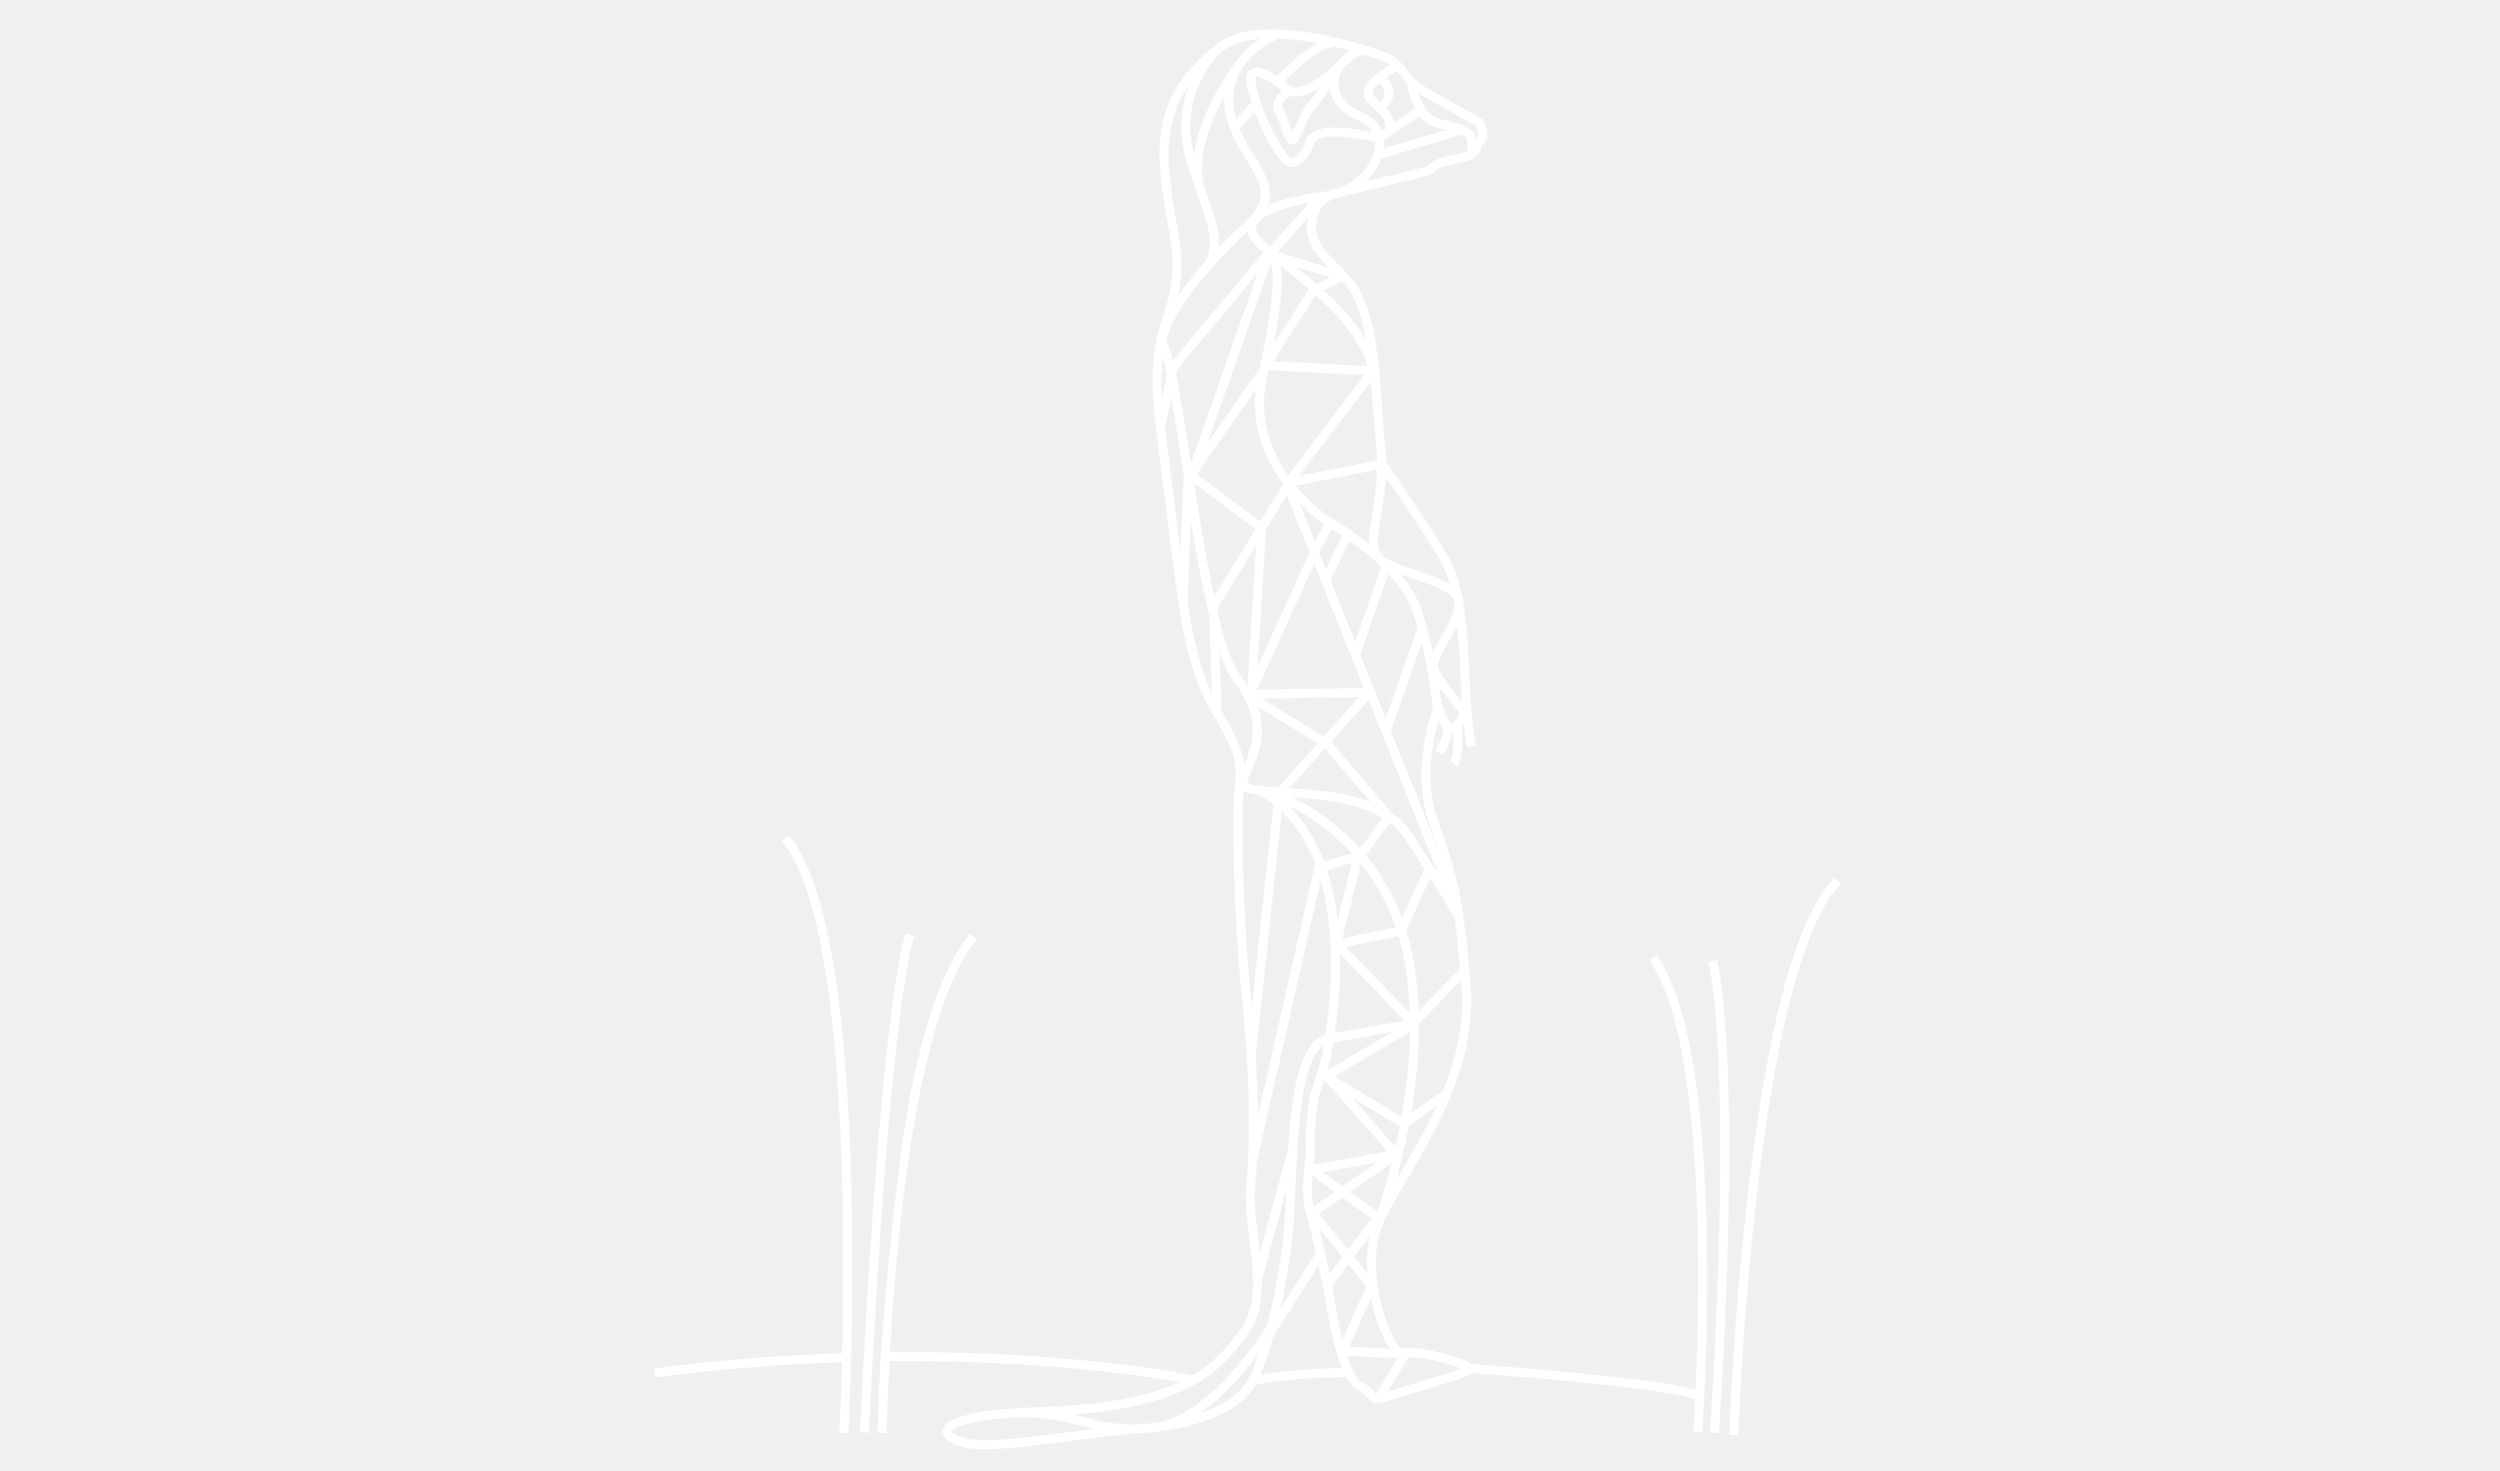
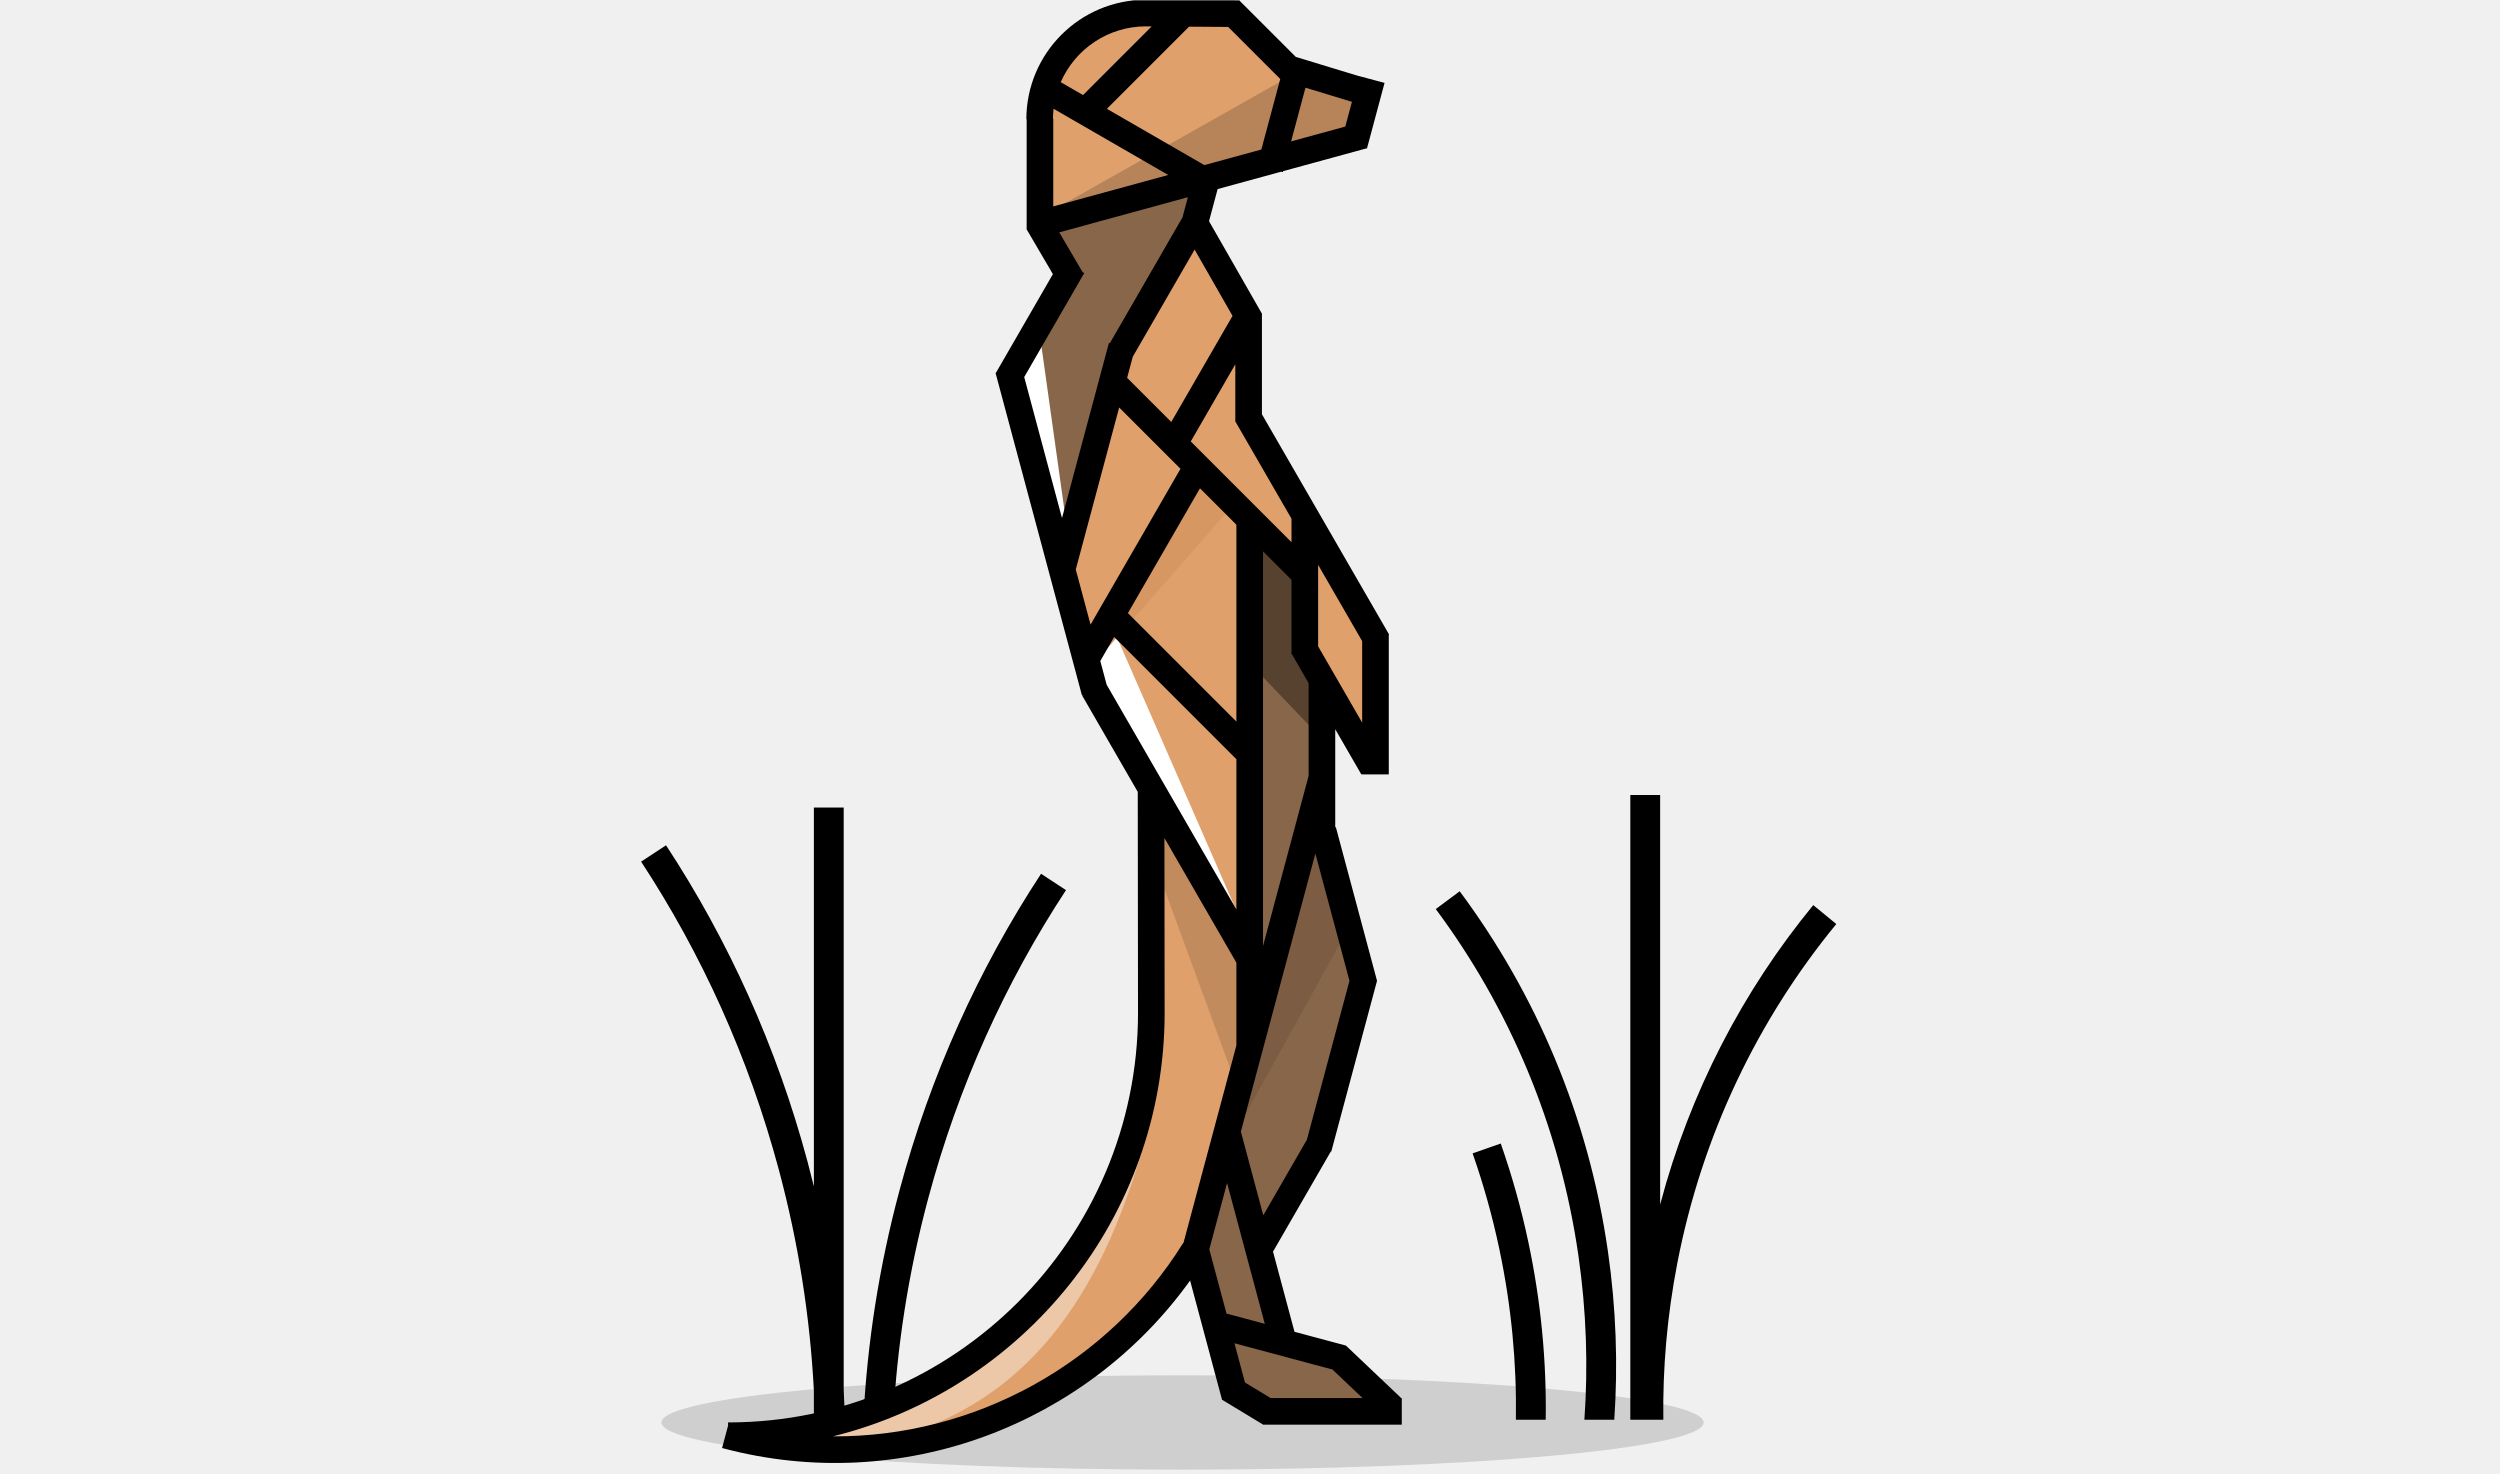
- <svg xmlns="http://www.w3.org/2000/svg" width="170" height="100" viewBox="0 0 170 100" version="1.1" xml:space="preserve" style="clip-rule:evenodd;fill-rule:evenodd;stroke-linejoin:round;stroke-miterlimit:2" id="svg340">
-   <defs id="defs344" />
-   <g transform="matrix(0.3238891,0,0,0.3238891,-1594.112,6.293373)" id="g338">
-     <g transform="matrix(0.535442,0,0,0.535442,1354.85,-392.064)" id="g336">
-       <path d="m 6995.34,1229.94 c -0.01,0 -0.01,0 -0.02,0 -0.45,17.11 -1.03,27.97 -1.03,27.97 l -3.53,-0.19 c 0,0 0.57,-10.74 1.02,-27.67 -22.54,0.75 -47.12,2.56 -73.16,5.96 l -0.46,-3.51 c 26.24,-3.43 51,-5.25 73.7,-6 0.81,-33.79 0.97,-88.89 -4.38,-133.96 -3.53,-29.78 -9.38,-55.16 -19.22,-66.8 l 2.7,-2.29 c 10.13,11.98 16.4,38.02 20.04,68.67 5.36,45.15 5.21,100.34 4.41,134.27 0.01,0 -0.07,3.55 -0.07,3.55 z m 3.53,27.69 c 0,0 6.93,-157.41 17.83,-195.79 l 3.41,0.97 c -10.81,38.06 -17.7,194.88 -17.7,194.88 z m 8.17,-31.48 c 0,0 4.94,-68.78 12.17,-103.93 5.28,-25.7 12.67,-48.22 22.79,-60.19 l 2.71,2.29 c -9.85,11.64 -16.9,33.61 -22.03,58.61 -7.17,34.88 -10.53,75.66 -12.07,103.18 66.89,-0.58 112.29,7.76 118.72,9.02 9,-5.29 14.31,-11.74 18.95,-18.41 5.12,-7.39 5.15,-16.72 4.22,-26.43 -0.98,-10.26 -3.06,-20.94 -2.14,-30.39 1.79,-18.6 1.2,-43.82 -1.83,-73.86 -3.07,-30.32 -3.92,-69.42 -2.85,-79.84 1.04,-10.033 1.59,-13.411 -9.15,-31.435 -11.2,-18.791 -13.37,-46.083 -18.36,-85.262 -1.32,-10.398 -2.45,-18.742 -3.26,-25.792 l -0.03,-0.008 0.02,-0.114 c -2.23,-19.508 -2.02,-29.109 3.17,-45.015 6.9,-21.143 1.55,-27.954 -1.25,-52.976 -2.75,-24.605 5.36,-38.922 20.17,-50.818 0.07,-0.069 0.1,-0.104 0.1,-0.104 l 0.01,0.012 c 0.91,-0.726 1.84,-1.443 2.8,-2.153 6.74,-5.006 18.14,-5.789 29.78,-4.537 10.78,1.161 21.75,3.997 29.18,6.404 0.75,0.17 1.57,0.406 2.46,0.715 l -0.04,0.097 c 3.05,1.058 5.24,1.972 6.21,2.53 2.89,1.671 4.69,3.977 6.62,6.391 1.67,2.083 3.45,4.251 6.49,5.964 6.56,3.686 22.13,12.423 22.13,12.423 0.3,0.174 0.55,0.436 0.71,0.753 0,0 1.45,2.956 1.45,5.488 0,1.394 -0.45,2.192 -1.09,2.968 -0.47,0.567 -1.15,1.097 -1.48,2.598 -0.38,1.801 -1.59,3.107 -3.49,4.033 -2.13,1.043 -5.29,1.595 -8.77,2.237 -4.67,0.86 -6.59,3.309 -6.59,3.309 -0.25,0.333 -0.61,0.57 -1.01,0.668 l -35.11,8.592 c -1.05,0.366 -2.12,0.67 -3.22,0.905 -2.11,0.915 -5.46,3.222 -6.3,8.798 -0.8,5.243 1.15,8.669 4.41,12.348 2.41,2.724 5.5,5.559 8.83,9.171 3.52,3.803 6.04,9.319 7.81,15.681 2.57,9.2 3.64,20.192 4.3,30.034 0.96,14.292 1.91,24.858 2.12,27.131 2.32,3.392 19.48,28.515 23.88,36.251 3.2,5.615 4.79,11.044 5.77,16.237 0.34,0.759 0.54,1.556 0.58,2.393 0.02,0.354 0.02,0.713 0,1.076 0.23,1.477 0.42,2.933 0.6,4.367 0.88,6.959 1.75,19.239 2.03,30.358 0.19,3.037 1.02,15.121 2.35,20.352 l -3.44,0.871 c -0.57,-2.251 -1.05,-5.733 -1.44,-9.255 -0.05,0.069 -0.1,0.137 -0.14,0.204 -0.17,0.22 -0.33,0.428 -0.5,0.625 0.08,1.73 0.22,6.205 -0.22,9.991 -0.26,2.307 -0.78,4.37 -1.55,5.601 l -3.01,-1.878 c 0.57,-0.902 0.85,-2.441 1.05,-4.132 0.27,-2.329 0.3,-4.936 0.27,-6.916 -0.14,0.068 -0.29,0.129 -0.42,0.184 -0.53,2.007 -1.72,5.841 -3.72,8.502 l -2.83,-2.131 c 1.7,-2.252 2.68,-5.502 3.12,-7.22 -0.4,-0.925 -1.93,-4.466 -1.93,-4.467 -2.21,7.692 -5.71,24.261 -0.38,39.241 7.49,21.06 9.94,28.18 12.93,65.09 1.5,18.65 -4.25,36.25 -11.75,51.83 -7.37,15.32 -16.42,28.66 -21.65,39.08 -7.07,14.11 -2.77,33.33 1.76,43.92 1.13,2.65 2.27,4.74 3.27,6.05 0.32,0.42 0.81,0.87 0.91,0.96 1.43,0.31 2.33,0.18 3.69,0.16 2.42,-0.05 6.09,0.1 15.14,2.62 4.4,1.23 6.89,2.26 8.02,3.09 0.22,0.16 0.41,0.32 0.58,0.49 10.97,0.77 70.51,5.11 88.23,10.11 1.11,-24.37 2.31,-71.7 -2.29,-111.56 -2.76,-23.9 -7.55,-45.1 -15.83,-56.85 l 2.89,-2.04 c 8.53,12.09 13.62,33.88 16.46,58.48 6.55,56.73 1.4,128.51 1.4,128.51 l -3.53,-0.25 c 0,0 0.34,-4.77 0.74,-12.83 l -0.05,0.16 c -16.24,-4.98 -75.66,-9.32 -87.82,-10.17 -0.32,0.38 -0.76,0.74 -1.34,1.05 -1.7,0.91 -5.1,1.77 -8.49,2.87 -7.78,2.52 -18.72,5.61 -23.76,7.35 -2.03,0.7 -3.24,0.74 -4.15,0.48 -0.73,-0.21 -1.32,-0.6 -1.94,-1.19 -0.9,-0.87 -1.95,-2.37 -4.96,-4.05 -1.54,-0.86 -3.01,-2.64 -4.32,-5.01 -2.98,0.04 -23.17,0.4 -35.66,3.17 -0.74,1.35 -1.48,2.45 -2.19,3.29 -6.77,7.99 -21.7,13.77 -39.19,15.33 -1.83,0.21 -3.57,0.33 -5.24,0.38 -18.03,1.33 -42.1,5.81 -58.72,6.22 -5.54,0.14 -10.74,-0.95 -13.76,-2.52 -2.35,-1.22 -3.49,-2.88 -3.49,-4.41 -0.01,-1.12 0.53,-2.37 2.04,-3.51 1.51,-1.15 4.26,-2.32 8.6,-3.31 6.05,-1.37 15.4,-2.46 29.1,-2.89 25.43,-0.81 41.86,-4.49 53.24,-9.8 -14.05,-2.43 -55.83,-8.66 -113.83,-8.14 -0.9,17.06 -1.08,28.2 -1.08,28.2 l -3.54,-0.06 c 0,0 0.18,-10.98 1.06,-27.86 h 0.02 z m 170.92,-418.846 5.12,-2.679 -13.09,-3.967 c 2.73,2.195 5.4,4.405 7.97,6.646 z m 36.55,293.226 -29.39,17.47 26.06,15.89 c 1.81,-10.17 3.17,-21.6 3.33,-33.36 z m -35.49,77.19 c 1.41,5.62 2.86,12.15 4.02,17.77 l 5.02,-6.66 z m -19.28,-385.145 15.19,-17.074 c -5.2,0.933 -12.05,2.552 -16.59,5.129 -2.23,1.264 -3.94,2.669 -4.12,4.537 -0.19,1.968 1.31,4.118 4.77,6.819 0.25,0.196 0.5,0.393 0.75,0.589 z m 37.62,36.917 c -0.52,-2.928 -1.14,-5.777 -1.89,-8.468 -1.61,-5.759 -3.81,-10.787 -6.99,-14.23 -0.21,-0.225 -0.42,-0.448 -0.63,-0.667 l -7.07,3.696 c 2.61,2.383 5.09,4.805 7.36,7.282 3.65,3.964 6.79,8.073 9.22,12.387 z m -17.67,71.205 c -1.47,-1.085 -4.75,-3.661 -8.51,-7.543 l 6.04,15.077 3.61,-6.738 c -0.77,-0.443 -1.21,-0.675 -1.21,-0.675 z m -3.36,256.313 c -0.33,3.69 -0.45,7.79 0.39,11.99 l 8.25,-5.74 z m 7.64,43.12 c 0.64,3.22 1.11,5.84 1.34,7.34 0.35,2.31 1.27,7.86 2.72,13.66 l 9.41,-20.78 -7.08,-8.7 z m -54.12,-314.726 c 2.35,15.063 4.96,30.949 7.87,44.475 l 16.22,-26.41 z m 9.47,51.515 c 2.65,11.022 5.5,19.744 8.72,23.858 1.03,1.312 1.95,2.595 2.76,3.85 l 3.35,-54.735 -14.92,24.302 z m -7.26,313.211 c 7.42,-2.49 13.36,-5.94 16.9,-10.12 1.99,-2.35 4.11,-7.04 6.19,-13.13 0.04,-0.11 0.07,-0.22 0.11,-0.32 -3.15,4.2 -7.05,8.98 -11.46,13.49 -3.61,3.7 -7.57,7.2 -11.74,10.08 z m -9.21,-407.332 c 1.76,8.678 3.66,21.081 5.77,34.676 l 26.15,-74.388 -31.49,37.666 z m 73.59,122.928 -19.48,-48.624 c -5.53,12.148 -22.41,49.221 -22.41,49.221 z M 7178.3,712.843 c -2.96,-0.542 -5.99,-0.999 -9,-1.323 -2.1,-0.226 -4.19,-0.391 -6.25,-0.475 -1.75,0.747 -9.2,4.221 -13.9,11.113 -2.77,4.059 -4.59,9.302 -3.73,15.872 0.21,1.586 0.54,3.103 0.96,4.559 1.79,-2.022 4.26,-4.751 5.93,-6.356 -0.8,-2.499 -1.43,-4.963 -1.8,-7.262 -0.53,-3.306 0.38,-5.05 1.57,-5.865 1.19,-0.821 3.05,-0.869 5.16,-0.103 1.61,0.586 3.43,1.622 5.11,2.719 1.47,-1.52 5.28,-5.353 9.72,-8.765 2,-1.539 4.13,-2.983 6.23,-4.114 z m 17,321.707 -7.31,29.33 20.94,-4.31 c -3.42,-10.09 -8.28,-18.33 -13.63,-25.02 z m 45.03,-284.194 c 0.02,-0.03 0.05,-0.061 0.07,-0.091 0.21,-0.267 0.42,-0.498 0.62,-0.726 0.17,-0.208 0.33,-0.401 0.33,-0.776 0,-1.28 -0.54,-2.708 -0.86,-3.431 -2.7,-1.519 -15.76,-8.851 -21.62,-12.147 -0.31,-0.174 -0.61,-0.352 -0.9,-0.533 0.38,1.11 0.85,2.298 1.4,3.454 1.19,2.483 2.76,4.891 4.97,5.751 3.87,1.504 8.01,2.196 10.9,3.245 2.6,0.939 4.3,2.279 4.82,4.102 0.11,0.386 0.2,0.771 0.27,1.152 z M 7154,1109.34 c 0.54,8.61 0.84,16.7 0.9,24.21 l 22.44,-98.92 0.06,0.01 c -2.94,-7.73 -7.16,-14.84 -13.15,-20.51 l -10.17,95.21 z m 69.48,-157.893 c 0.53,-1.131 1.18,-2.324 1.88,-3.558 1.79,-3.122 3.95,-6.534 5.34,-9.852 0.67,-1.608 1.16,-3.186 1.28,-4.687 -0.12,-0.824 -0.26,-1.654 -0.41,-2.492 -0.36,-0.631 -0.92,-1.208 -1.59,-1.761 -1.47,-1.208 -3.5,-2.246 -5.79,-3.212 -4.16,-1.756 -9.12,-3.269 -13.46,-4.852 3.75,4.454 6.84,9.333 8.47,14.441 1.8,5.574 3.19,11.01 4.28,15.973 z m -21.91,200.253 -21.25,3.83 7.73,5.58 z m -140.44,99.9 c -14.39,0.93 -22.07,2.72 -25.27,4.73 -0.34,0.21 -0.61,0.41 -0.82,0.62 -0.12,0.13 -0.23,0.23 -0.24,0.35 -0.02,0.17 0.16,0.27 0.32,0.42 0.32,0.3 0.75,0.58 1.26,0.85 2.65,1.37 7.2,2.24 12.04,2.12 11.91,-0.3 27.64,-2.68 42.22,-4.5 -1.04,-0.23 -2.07,-0.48 -3.09,-0.74 -7.88,-1.94 -15.55,-4.23 -26.4,-3.54 z m 126.88,-86.15 -9.2,6.41 11.45,14.05 9.18,-12.2 z m -31.64,-195.611 24.36,14.848 13.78,-15.392 z m 24.83,19.625 -13.87,15.486 c 9.73,0.6 21.72,1.58 31.76,5.52 z m 31.97,-260.936 c -0.65,-0.723 -1.25,-1.455 -1.83,-2.181 -0.67,-0.846 -1.32,-1.685 -2.02,-2.479 -0.83,0.456 -2.37,1.339 -3.98,2.466 1.31,1.355 2.93,3.615 2.74,6.423 -0.11,1.684 -0.84,3.616 -2.78,5.654 0.8,0.938 1.42,1.825 1.89,2.669 0.55,0.995 0.91,1.944 1.1,2.862 l 8.3,-5.483 c -0.14,-0.271 -0.28,-0.544 -0.41,-0.82 -1.8,-3.739 -2.73,-7.767 -3.01,-9.111 z m -6.58,-7.162 c -0.28,-0.194 -0.57,-0.379 -0.87,-0.556 -1.09,-0.628 -3.8,-1.715 -7.55,-2.942 -1.29,-0.306 -2.31,-0.36 -3.24,-0.145 -1.34,0.312 -2.42,1.179 -3.76,2.401 -0.97,0.886 -2.05,1.948 -3.34,3.163 -0.52,0.983 -2.04,4.321 -1.12,8.001 0.76,3.019 3.2,6.164 8.92,8.586 4.05,1.715 6.58,4.272 7.85,7.244 l 1.32,-0.876 c 0.22,-1.075 -0.01,-2.192 -0.71,-3.439 -1.01,-1.824 -2.9,-3.835 -5.76,-6.228 -1.08,-0.903 -1.66,-1.892 -1.91,-2.893 -0.36,-1.457 -0.01,-3.01 0.92,-4.527 1.94,-3.16 6.67,-6.257 9.25,-7.789 z m -11.57,307.124 8.69,-11.86 c -4.05,-2.42 -8.72,-4.07 -13.56,-5.24 -7.35,-1.77 -15.11,-2.45 -21.92,-2.87 1.13,0.55 2.36,1.18 3.65,1.9 1.18,0.56 2.38,1.21 3.61,1.95 2.53,1.52 5.17,3.41 7.89,5.59 2.85,2.2 5.77,4.73 8.65,7.63 0.99,0.94 1.99,1.9 2.99,2.9 z m -5.15,199.04 c 0.43,1.3 0.88,2.54 1.36,3.71 1.27,3.07 2.64,5.58 4.32,6.52 2.81,1.56 4.17,2.99 5.14,4.01 0.21,0.22 0.36,0.43 0.52,0.59 l 8.43,-13.88 z m 7.93,-32.35 c -0.32,-4.88 -0.1,-9.88 0.94,-14.64 l -6.18,8.2 z m 8.73,29.61 c -0.98,-1.47 -2.07,-3.51 -3.13,-5.99 -1.59,-3.73 -3.14,-8.47 -4.23,-13.69 l -8.56,18.91 z m -51.98,-73.7 c -0.17,3.21 -0.39,6.26 -0.67,9.15 -0.81,8.34 0.81,17.65 1.84,26.76 l 11.12,-41 c 0.49,-7.99 1.17,-15.53 2.31,-22.05 1.59,-9.03 4.13,-16.13 8.11,-19.98 1.04,-1.01 1.9,-1.61 2.57,-1.91 0.58,-0.27 1.09,-0.36 1.53,-0.35 1.44,-9.07 3.89,-29.77 0.49,-50.12 -0.59,-3.54 -1.36,-7.07 -2.34,-10.53 z m 51.29,90.47 c 5.59,-1.8 14.86,-4.45 21.71,-6.67 2.32,-0.75 4.65,-1.37 6.38,-1.98 0.25,-0.09 0.51,-0.2 0.75,-0.31 -1.17,-0.56 -3.09,-1.19 -5.96,-1.99 -9.23,-2.57 -12.47,-2.55 -14.73,-2.48 z m -17.99,-9.23 c -3.39,-8.35 -5.47,-20.53 -6.05,-24.33 -0.4,-2.69 -1.61,-9 -3.1,-15.95 l -17.63,27.61 c -0.83,2.99 -1.69,5.79 -2.57,8.36 -0.88,2.59 -1.78,4.93 -2.68,6.99 11.25,-2.05 26.6,-2.56 32.03,-2.68 z m -5.83,-195.19 c 1.46,4.52 2.54,9.18 3.33,13.87 0.31,1.87 0.57,3.75 0.79,5.62 1.83,-7.33 4.33,-17.35 5.59,-22.42 z m -27.04,-63.999 c 4.36,13.082 -2.07,22.63 -4.4,29.679 -0.01,0.01 -0.01,0.02 -0.01,0.03 0.04,0.04 0.09,0.08 0.14,0.11 0.13,0.08 0.29,0.16 0.46,0.23 0.5,0.21 1.12,0.38 1.84,0.53 0.67,0.14 1.42,0.25 2.24,0.36 0.36,0.04 0.73,0.08 1.12,0.12 l 0.03,-0.06 c 0.04,0.03 0.09,0.05 0.14,0.08 1.84,0.19 3.96,0.33 6.28,0.47 l 15.5,-17.32 z m 12.61,39.299 c 6,5.99 10.27,13.37 13.26,21.36 l 10.96,-3.31 c -0.77,-0.85 -1.55,-1.66 -2.33,-2.44 -2.82,-2.68 -5.57,-5.13 -8.24,-7.27 -3.91,-3.03 -7.68,-5.4 -10.96,-7.21 -0.92,-0.44 -1.81,-0.81 -2.69,-1.13 z m 23.5,150.87 10.57,7.63 c 1.1,-3.15 3.31,-9.86 5.6,-18.87 z m -34.61,34.4 c 0.1,7.72 -1.09,14.97 -5.29,21.03 -10.13,14.58 -23.28,28.48 -68.75,31.8 2.01,0.48 3.97,0.99 5.96,1.48 5.7,1.4 11.52,2.65 18.74,2.45 0.7,-0.06 1.4,-0.1 2.09,-0.14 0.94,-0.06 1.87,-0.13 2.79,-0.21 1.22,-0.14 2.48,-0.31 3.79,-0.54 9.17,-1.57 18.05,-8.43 25.45,-16 7.92,-8.1 14.15,-17.08 17.19,-21.78 3.62,-13.75 6.53,-30.73 7.22,-45.43 0.12,-2.6 0.24,-5.21 0.35,-7.81 z m -0.82,-486.567 c -5.42,0.415 -10.2,1.677 -13.65,4.236 -0.9,0.671 -1.78,1.349 -2.64,2.035 -1.84,1.931 -15.38,17.104 -9.53,39.135 0.51,-3.839 1.5,-7.66 2.78,-11.31 4.87,-13.895 13.73,-25.259 13.73,-25.259 l 0.04,0.03 c 2.75,-3.922 6.26,-6.845 9.27,-8.867 z m 41.55,55.966 c 10.4,-2.545 23.86,-5.838 23.86,-5.837 0.97,-1.031 3.56,-3.274 8.35,-4.156 2.64,-0.487 5.08,-0.884 6.95,-1.556 0.15,-0.057 0.31,-0.114 0.45,-0.172 0.19,-0.99 0.44,-3.088 -0.17,-5.212 -0.09,-0.318 -0.33,-0.552 -0.63,-0.773 -0.34,-0.257 -0.76,-0.478 -1.24,-0.681 l 0.01,0.042 -31.44,9.33 c -1.2,3.199 -3.33,6.342 -6.14,9.015 z m -16.29,352.481 c -0.99,3.1 -1.88,5.59 -2.12,6.25 -0.25,1.61 -2.14,14.09 -1.57,19.12 0.22,1.99 -0.06,4.59 -0.41,7.6 5.64,-1.02 28.86,-5.19 28.86,-5.19 l -24.35,-27.53 z m -31.68,-113.39 c -0.01,0.12 -0.02,0.24 -0.03,0.36 -1.07,10.33 -0.2,49.07 2.84,79.12 0.16,1.64 0.32,3.26 0.47,4.87 l 8.46,-79.22 c -1.72,-1.34 -3.56,-2.57 -5.54,-3.67 -1.01,-0.11 -1.93,-0.24 -2.75,-0.39 -1.43,-0.27 -2.59,-0.63 -3.45,-1.07 z m 28.38,180.95 c -1.21,-5.36 -2.52,-10.71 -3.71,-14.76 -1.95,-6.68 -1.42,-13.27 -0.79,-18.72 0.39,-3.34 0.82,-6.2 0.59,-8.31 -0.63,-5.65 1.62,-20.24 1.62,-20.24 0.02,-0.11 0.05,-0.23 0.09,-0.34 0,0 3.83,-10.34 4.9,-16.68 0.1,-0.59 0.18,-1.13 0.23,-1.62 l -0.03,-0.01 c 0,0 0.02,-0.07 0.05,-0.22 0.01,-0.16 0.02,-0.32 0.02,-0.47 -0.27,0.21 -0.58,0.46 -0.87,0.74 -3.57,3.46 -5.65,9.92 -7.08,18.05 -2.24,12.8 -2.66,29.62 -3.43,45.97 -0.58,12.23 -2.67,26.02 -5.42,38.29 z m 6.42,-80.21 c -0.24,2.37 -1.03,5.6 -1.93,8.74 l 25.38,-15.1 -23.02,4.05 c -0.2,1.15 -0.36,1.94 -0.43,2.31 z m -24.08,-307.92 -24.82,70.593 20.5,-29.404 c 3.73,-17.809 5.24,-28.839 5.04,-35.733 -0.06,-2.288 -0.3,-4.069 -0.72,-5.456 z m 66.87,173.027 c 0.13,0.143 0.24,0.309 0.32,0.493 0,0 3.22,7.462 3.22,7.462 0.66,-0.361 1.51,-0.975 2.26,-2.001 0.5,-0.684 0.95,-1.535 1.3,-2.586 -1.7,-1.907 -5.18,-5.946 -7.91,-9.873 0.39,2.71 0.65,4.928 0.81,6.505 z m -25.15,-95.542 c -0.33,-3.62 -1.17,-13.415 -2.03,-26.163 -0.06,-0.935 -0.13,-1.881 -0.2,-2.835 l -0.3,0.012 c -0.02,-0.621 -0.07,-1.237 -0.13,-1.848 l -27.99,36.83 z m 24.09,152.885 c -1.09,-3.27 -2.32,-6.74 -3.74,-10.72 -6.63,-18.66 -0.35,-39.674 1.41,-44.862 -0.3,-3.304 -1.37,-13.365 -4.34,-25.602 l -12.1,34.327 -0.01,-0.004 z m 4.42,-104.458 c -0.93,-3.157 -2.21,-6.393 -4.09,-9.693 -3.55,-6.241 -15.46,-23.87 -21.04,-32.077 -0.51,9.058 -2.44,16.505 -2.98,22.21 -0.36,3.852 -0.17,6.813 2.24,8.715 4.19,3.315 14,5.476 21.25,8.534 1.69,0.716 3.26,1.483 4.62,2.311 z m -21.03,233.708 c 4.51,-7.7 9.67,-16.36 14.2,-25.76 0.51,-1.07 1.02,-2.14 1.51,-3.22 l -10.76,7.68 c -1.54,8.16 -3.33,15.42 -4.95,21.3 z m -42.45,-276.314 29.93,-39.37 -37.31,-1.856 -0.38,0.544 c -0.21,1.002 -0.42,2.025 -0.65,3.069 -3.34,15.499 1.94,28.369 8.41,37.613 z m -5.57,-51.591 13.7,-21.457 c -3.52,-3.037 -7.23,-6.019 -10.99,-8.986 0.2,1.194 0.33,2.547 0.37,4.083 0.16,5.627 -0.76,13.956 -3.08,26.36 z m 66.43,292.645 c 5.04,-12.55 8.35,-26.21 7.2,-40.52 -0.08,-0.9 -0.15,-1.78 -0.22,-2.65 l -16.5,17.2 c 0.05,12.25 -1.24,24.23 -3.04,34.94 z m 6.57,-47.86 c -0.69,-7.82 -1.38,-14.12 -2.14,-19.48 l -0.11,0.05 c 0,0 -1.87,-3.84 -9.49,-15.93 l -9.34,20.68 c 0.68,2.22 1.3,4.52 1.84,6.9 1.83,8.08 2.77,16.4 3.05,24.65 z m -69.92,-344.126 c -1.97,-1.541 -5.41,-4.054 -8.19,-5.062 -0.45,-0.163 -0.88,-0.284 -1.27,-0.335 -0.26,-0.035 -0.5,-0.091 -0.67,0.028 -0.15,0.101 -0.15,0.318 -0.18,0.59 -0.05,0.481 -0.02,1.075 0.1,1.798 1.25,7.815 5.74,17.632 9.46,23.8 1.51,2.493 2.85,4.374 3.8,5.18 0.97,0.82 2,0.319 2.91,-0.506 1.43,-1.285 2.61,-3.404 3.25,-5.416 0.97,-3.087 4,-4.776 8.04,-5.319 5.47,-0.738 12.87,0.527 17.35,1.296 0.3,0.05 0.6,0.099 0.9,0.145 -1.07,-1.82 -2.86,-3.354 -5.47,-4.457 -7.18,-3.038 -10.03,-7.202 -10.97,-10.989 -0.12,-0.461 -0.21,-0.917 -0.27,-1.368 -1.54,2.333 -3.39,4.94 -5.36,7.337 -3.97,4.828 -4.13,7.662 -6.5,12.37 -0.91,1.808 -2.04,2.222 -2.81,2.211 -0.69,-0.01 -1.45,-0.329 -2.09,-1.175 -0.6,-0.8 -1.22,-2.385 -1.82,-4.248 -0.75,-2.299 -1.53,-5.087 -2.64,-6.823 -1.57,-2.489 -0.93,-4.862 0.53,-6.804 0.57,-0.754 1.27,-1.43 1.96,-2.001 -0.1,-0.112 -0.15,-0.18 -0.15,-0.18 z m 36.67,19.954 c -0.53,-0.063 -1.17,-0.157 -1.89,-0.278 -3.35,-0.565 -8.92,-1.616 -13.85,-1.605 -2.16,0.005 -4.2,0.208 -5.8,0.806 -1.23,0.455 -2.19,1.13 -2.55,2.269 -1,3.174 -3.15,6.482 -5.51,7.933 -2.05,1.257 -4.25,1.364 -6.31,-0.379 -1.12,-0.949 -2.77,-3.115 -4.54,-6.05 -2.29,-3.798 -4.85,-8.914 -6.84,-14.153 -0.14,0.14 -0.28,0.285 -0.42,0.434 -1.9,2.001 -4.21,4.644 -5.46,6.089 2.47,5.987 6.22,10.942 8.76,15.617 2.04,3.755 3.36,7.358 3.07,11.075 -0.08,1.082 -0.3,2.179 -0.68,3.297 8.35,-3.748 20.97,-5.254 22.82,-5.46 l -0.01,-0.039 c 0.44,-0.059 0.88,-0.13 1.32,-0.214 1.16,-0.462 2.05,-0.629 2.32,-0.674 l 1.07,-0.26 c 6.08,-2.191 10.89,-6.792 13.16,-11.737 1.02,-2.224 1.52,-4.52 1.34,-6.671 z m -22.02,-20.834 c -4.56,2.882 -7.87,3.385 -10.08,3.168 -0.39,-0.039 -0.76,-0.101 -1.11,-0.179 -0.77,0.514 -1.8,1.305 -2.53,2.275 -0.6,0.796 -1.01,1.755 -0.37,2.775 1.46,2.288 2.49,6.197 3.45,8.914 0.06,0.166 0.13,0.342 0.2,0.518 2.1,-4.44 2.56,-7.339 6.49,-12.118 1.49,-1.813 2.8,-3.636 3.95,-5.353 z m -43.6,42.567 c 1.33,3.826 2.53,7.403 3.31,10.73 0.76,3.241 1.14,6.258 0.95,9.057 4.38,-4.511 8.33,-8.177 10.8,-10.389 3.77,-3.503 5.45,-6.604 5.69,-9.646 0.24,-3.068 -0.96,-6.009 -2.65,-9.109 -3.82,-7.017 -10.07,-14.7 -11.46,-25.233 -0.21,-1.642 -0.28,-3.213 -0.23,-4.712 -2.02,3.684 -4.1,8.012 -5.72,12.631 -2.59,7.407 -4.04,15.583 -1.98,22.995 0.36,1.045 0.73,2.074 1.08,3.085 0.08,0.19 0.17,0.38 0.25,0.569 z m -1.03,30.827 c -0.76,0.889 -1.51,1.793 -2.25,2.708 -6.21,7.668 -11.7,16.086 -13.06,23.465 0.22,0.264 0.42,0.577 0.62,0.945 0.66,1.251 1.35,3.372 2.06,6.202 l 35.38,-42.31 -0.19,-0.143 c -3.73,-2.922 -5.49,-5.608 -5.99,-7.951 -3.55,3.272 -8.8,8.325 -14.05,14.192 -0.69,1.003 -1.53,1.967 -2.52,2.892 z m 70.16,-53.156 c 0.11,1.094 0.09,2.216 -0.05,3.35 l 24.29,-7.208 c -1.81,-0.478 -3.73,-1.015 -5.58,-1.736 -1.76,-0.683 -3.29,-2.028 -4.58,-3.704 z m -1.85,-22.233 c -0.36,0.331 -0.71,0.669 -1.04,1.014 -1.37,1.466 -2.47,3.014 -0.9,4.326 0.82,0.687 1.57,1.349 2.24,1.99 1.12,-1.204 1.63,-2.307 1.7,-3.327 0.07,-1.058 -0.35,-1.966 -0.84,-2.685 -0.38,-0.546 -0.8,-0.992 -1.16,-1.318 z m -10.96,397.581 17.23,19.47 c 0.57,-2.53 1.13,-5.19 1.67,-7.95 z m -73.12,-262.287 c 0.81,6.9 1.92,15.066 3.21,25.243 1.06,8.307 1.98,16.072 2.89,23.329 l 1.13,-28.748 c 0.01,-0.252 0.07,-0.497 0.18,-0.721 -1.77,-11.417 -3.41,-22.219 -4.93,-30.985 z m 12.48,17.991 24.85,18.634 9.05,-14.745 c -6.68,-9.06 -12.59,-21.716 -10.79,-37.023 z m -3.74,49.961 c 2.23,14.382 4.98,26.287 9.65,36.099 l -1.06,-30.47 c -0.16,-0.642 -0.31,-1.291 -0.46,-1.946 -2.45,-10.568 -4.69,-22.973 -6.74,-35.471 l -1.25,31.793 z m 30.88,-28.293 -3.29,53.749 20.34,-44.665 -0.02,-0.061 -0.14,-0.072 0.06,-0.113 -8.83,-22.052 z m -40.48,-67.534 c -0.62,5.036 -0.67,10.072 -0.28,15.994 l 1.91,-9.141 c -0.56,-2.718 -1.1,-5.032 -1.63,-6.853 z m 73.37,-120.209 c -2,-0.541 -4.13,-1.076 -6.34,-1.58 -3.25,0.605 -7.02,3.002 -10.41,5.615 -3.92,3.015 -7.34,6.373 -8.94,8.015 1.43,1.063 2.47,1.925 2.73,2.143 1.64,0.572 5.22,0.67 11.64,-4.294 1.98,-1.527 3.59,-2.932 4.96,-4.193 0.22,-0.243 0.44,-0.438 0.64,-0.592 1.38,-1.291 2.51,-2.413 3.53,-3.338 0.76,-0.696 1.48,-1.289 2.19,-1.776 z m -13.45,95.918 -16.6,25.986 36.88,1.836 c -2.12,-7.214 -6.57,-13.765 -12.27,-19.967 -2.47,-2.678 -5.16,-5.289 -8.01,-7.855 z m 5.11,-10.855 c -1.86,-1.886 -3.5,-3.619 -4.82,-5.372 -2.85,-3.781 -4.32,-7.662 -3.49,-13.08 0.05,-0.356 0.11,-0.702 0.18,-1.038 l -11.93,13.409 z m 37.49,235.798 c -2.13,-3.35 -4.64,-7.22 -7.56,-11.68 -1.62,-2.46 -3.63,-4.54 -5.93,-6.29 l -9.35,12.76 c 5.44,6.6 10.44,14.69 14.11,24.55 z m -41.19,-124.065 2.63,6.568 6.26,-13.223 c -1.47,-0.985 -2.81,-1.842 -3.96,-2.556 z m 35.51,180.655 c -0.26,-8.26 -1.17,-16.58 -3,-24.66 -0.44,-1.91 -0.92,-3.76 -1.45,-5.56 l -20.61,4.24 z m -27.39,-23.3 c 0.3,12.88 -0.99,24.33 -2,31.05 l 27.32,-4.8 z m 7.95,-117.259 9.99,24.937 12.5,-35.468 c -0.51,-1.819 -1.07,-3.668 -1.67,-5.532 -1.8,-5.624 -5.53,-10.922 -9.91,-15.633 l -10.83,31.723 z m -11.64,-29.043 9.67,24.12 10.1,-29.604 c -0.88,-0.852 -1.77,-1.68 -2.67,-2.484 -3.28,-2.935 -6.65,-5.532 -9.69,-7.699 z m 51.24,43.841 c -0.25,-9.15 -0.89,-19.011 -1.6,-25.925 -1.37,2.774 -3.09,5.561 -4.57,8.151 -0.96,1.68 -1.81,3.269 -2.36,4.708 -0.42,1.129 -0.69,2.126 -0.49,2.964 0.36,1.536 1.55,3.573 3,5.7 1.89,2.793 4.25,5.699 6.07,7.84 0.01,-0.373 0.01,-0.76 0,-1.161 -0.01,-0.547 -0.02,-1.097 -0.04,-1.651 -0.02,-0.402 -0.03,-0.625 -0.03,-0.625 z m -93.96,7.348 c 6.12,10.464 8.37,16.048 8.96,21.014 3.34,-7.963 6.79,-18.578 -4.35,-32.822 -1.89,-2.413 -3.7,-6.316 -5.42,-11.304 z m 66.81,40.083 c 3.17,2.18 5.92,4.85 8.07,8.12 4.2,6.39 7.54,11.6 10.18,15.8 l -27.41,-68.401 -14.71,16.432 z m -8.99,-105.568 c -0.1,-1.301 -0.06,-2.714 0.09,-4.241 0.58,-6.247 2.89,-14.61 3.07,-24.918 l -31.86,6.232 c 6.34,7.707 12.71,11.989 12.71,11.989 v 0.013 c 2.58,1.483 9.09,5.395 15.99,10.925 z m -70.4,-180.24 c -6.5,9.119 -9.49,20.39 -7.73,36.163 2.51,22.431 6.87,30.63 3.24,46.773 1.74,-2.573 3.66,-5.122 5.66,-7.591 0.74,-0.916 1.49,-1.821 2.25,-2.712 l -0.03,-0.031 c 0.08,-0.066 0.15,-0.133 0.23,-0.2 0.72,-0.85 1.45,-1.687 2.18,-2.508 2.7,-4.004 2.56,-8.788 1.26,-14.314 -0.78,-3.309 -1.97,-6.866 -3.3,-10.671 -0.51,-1.174 -0.92,-2.371 -1.26,-3.587 -1.34,-3.823 -2.74,-7.877 -3.95,-12.163 -3.31,-11.74 -1.52,-21.725 1.45,-29.159 z m 215.19,529.568 -3.54,-0.12 c 0,0 3.09,-89.85 16.8,-155.52 5.96,-28.52 14.02,-52.49 24.54,-62.92 l 2.49,2.52 c -10.2,10.11 -17.78,33.46 -23.56,61.12 -13.66,65.42 -16.73,154.92 -16.73,154.92 z m -7.61,-0.76 -3.54,-0.25 c 0,0 9.49,-132.24 -0.51,-184.54 l 3.47,-0.67 c 10.06,52.56 0.58,185.46 0.58,185.46 z" style="fill:#ffffff" id="path334" />
-     </g>
+ <svg xmlns="http://www.w3.org/2000/svg" width="100%" height="100%" viewBox="0 0 789 465" version="1.1" xml:space="preserve" style="fill-rule:evenodd;clip-rule:evenodd;stroke-linejoin:round;stroke-miterlimit:2;">
+   <rect id="shiny_telemetry" x="0" y="0.1" width="788.726" height="463.956" style="fill:none;" />
+   <clipPath id="_clip1">
+     <rect x="0" y="0.1" width="788.726" height="463.956" />
+   </clipPath>
+   <g clip-path="url(#_clip1)">
+     <rect id="retreat-logo" x="0" y="364.056" width="519.685" height="519.685" style="fill:none;" />
+     <ellipse cx="373.214" cy="448.933" rx="164.466" ry="14.889" style="fill-opacity:0.14;" />
+     <path d="M256.86,448.075l0,-9.219c-1.205,-23.112 -4.833,-46.443 -11.061,-69.687c-9.506,-35.475 -24.36,-68.1 -43.465,-97.239l7.869,-5.16c19.641,29.956 34.914,63.495 44.686,99.964c0.688,2.567 1.345,5.136 1.971,7.705l0,-119.571l9.41,-0l0,183.744c0.103,1.994 0.188,3.986 0.256,5.976l-0.256,0.008l0,3.479l-9.41,-0Zm15.606,-0c1.201,-23.991 4.939,-48.217 11.406,-72.349c9.772,-36.47 25.045,-70.008 44.685,-99.964l7.87,5.16c-19.105,29.139 -33.96,61.764 -43.466,97.239c-6.248,23.32 -9.879,46.728 -11.072,69.914l-9.423,-0Zm205.949,-0c0.282,-17.773 -1.409,-35.85 -5.244,-53.969c-2.189,-10.34 -5.011,-20.385 -8.417,-30.102l8.881,-3.113c3.537,10.093 6.469,20.526 8.742,31.266c3.974,18.772 5.731,37.502 5.449,55.918l-9.411,-0Zm21.615,-0c1.213,-16.96 0.64,-34.305 -1.884,-51.815c-5.918,-41.065 -21.871,-78.228 -45.018,-109.362l7.552,-5.615c24.052,32.351 40.63,70.965 46.78,113.634c2.588,17.96 3.201,35.753 2.004,53.158l-9.434,-0Zm14.5,-0l0,-197.176l9.41,-0l0,129.262c9.41,-35.569 26.179,-67.519 48.323,-94.509l7.275,5.969c-24.607,29.993 -42.316,66.352 -50.189,107.087c-3.206,16.587 -4.628,33.109 -4.4,49.367l-10.419,-0Z" />
+     <path d="M427.133,42.08l2.245,-15.496l-21.195,-4.285l-19.529,-18.369l-38.009,0.66l-19.403,15.669l-3.031,20.743l-0,31.099l8.739,11.978l-19.083,35.832l28.169,99.81l16.005,33.388l0.143,74.771c-0,0 -2.256,48.391 -23.63,68.05c-21.373,19.66 -35.212,37.604 -46.212,42.006c-10.999,4.401 -55.169,13.44 -55.169,13.44l35.66,3.915l29.726,-3.915l35.995,-13.375l35.567,-38.602l4.372,-0.694l11.082,41.562l12.252,5.685l35.023,0.148l-6.463,-10.952l-8.778,-5.99l-14.299,-5.295l-8.441,-31.396l18.627,-34.958l12.726,-48.183l-12.43,-50.657l-0.664,-39.515l15.514,17.871l1.512,-37.267l-18.802,-33.64l-20.494,-36.315l-2.447,-25.773l-15.408,-35.794l3.59,-12.232l46.54,-13.924" style="fill:#dfa06c;" />
+     <path d="M366.036,276.634l24.9,67.896l4.088,-43.82l-28.988,-42.464l-0,18.388Z" style="fill-opacity:0.13;" />
+     <path d="M351.639,199.141l39.297,89.896l-49.8,-78.188l10.503,-11.708Z" style="fill:#fff;" />
+     <path d="M388.529,160.133l-42.727,48.695l32.436,-60.283l10.291,11.588Z" style="fill:#d69763;" />
+     <path d="M405.61,24.888l-73.071,41.293l95.816,-21.218l2.837,-16.171l-25.582,-3.904" style="fill-opacity:0.18;" />
+     <path d="M362.626,355.301c-11.604,43.805 -31.771,84.064 -78.153,97.817l-28.705,3.831l30.507,-18.766c33.308,-14.196 56.759,-45.242 76.351,-82.882Z" style="fill:#fff;fill-opacity:0.41;" />
+     <path d="M378.416,58.422l-24.643,51.578l-16.762,58.68l-19.144,-52.364l20.687,-29.372l-10.343,-17.382l50.205,-11.14Z" style="fill:#88664a;" />
+     <path d="M328.206,105.892l8.805,62.788l-19.144,-51.762l10.339,-11.026Z" style="fill:#fff;" />
+     <path d="M411.16,178.395l-15.69,-9.715l-0.803,162.331l-7.987,31.966l-8.264,27.865l11.712,45.926l11.576,10.497l35.146,0.291l-7.039,-13.835l-10.847,-4.995l-13.231,-6.893l-6.947,-34.18l17.306,-25.304l13.687,-53.219l-13.303,-50.962l-1.026,-50.517l-5.434,-16.615l1.144,-12.641Z" style="fill:#88664a;" />
+     <path d="M415.051,230.92l-20.027,-20.995l1.882,-42.863l14.228,11.058l-2.66,26.544l8.655,12.708l-2.078,13.548Z" style="fill-opacity:0.36;" />
+     <path d="M426.012,292.166l-35.076,63.398l24.233,-97.318l10.843,33.92Z" style="fill-opacity:0.09;" />
+     <path d="M375.591,404.135c-32.465,45.29 -90.735,68.127 -147.706,52.862l1.896,-7.076l0,-1.004c0.09,0 0.18,0 0.269,0l0.01,-0.036c0.044,0.012 0.087,0.024 0.131,0.036c71.12,-0.221 128.81,-57.95 128.97,-129.084l-0.007,-0l-0.078,-69.925l-17.497,-30.306l0.392,-0.226l-0.496,0.133l-27.284,-101.827l0.133,-0.036l17.972,-31.129l-8.245,-14.061l-0.041,-0l0,-0.07l-0.023,-0.039l0.023,-0.013l0,-34.667l-0.094,0c0,-20.834 16.915,-37.749 37.75,-37.749l-0,0.004l29.36,0.203l0.047,-0.046l0.047,0.047l0.055,0l-0,0.055l17.775,17.775l19.891,6.061l0.008,-0.029l8.115,2.174l-5.488,20.482l0.031,0.114l-0.066,0.018l-0.028,0.104l-0.178,-0.047l-26.284,7.185l-0.085,0.315l-0.54,-0.144l-20.042,5.479l-2.716,10.137l16.647,29.098l0.052,-0l-0,0.091l0.005,0.009l-0.005,0.003l-0,31.741l40.127,69.502l-0.096,0.056l0,44.105l-8.401,0l-0,-0.122l-0.247,0.142l-8.248,-14.287l-0,30.96l0.197,-0.053l12.984,48.46l-0.111,0.03l0.111,0.03l-14.433,53.867l-0.134,-0.036l-18.253,31.615l6.778,25.296l16.224,4.347l0.001,-0.002l0.003,0.003l0.095,0.025l-0.014,0.052l17.288,16.411l-0.082,0.086l0.348,-0l0,8.401l-43.627,0l-0.024,0.039l-0.063,-0.039l-0.087,0l-0,-0.052l-12.843,-7.781l-0.071,0.019l-0.02,-0.074l-10.078,-37.612Zm-112.722,49.178c44.905,0.249 86.935,-23.087 110.549,-61.036l0.07,0.043l16.716,-62.385l-0,-26.112l-22.71,-39.335l0.061,55.049l0.007,0c0,64.64 -44.608,118.942 -104.693,133.776Zm86.392,-237.207l40.943,70.915l-0,-47.414l-38.58,-38.579l-4.373,7.576l2.01,7.502Zm-26.019,-97.104l11.923,44.499l14.814,-55.285l0.296,0.079l22.918,-39.696l1.706,-6.365l-40.595,11.098l7.352,12.537l0.536,0.31l-18.95,32.823Zm16.272,60.729l4.662,17.396l28.386,-49.167l-19.35,-19.351l-13.698,51.122Zm-7.196,-142.249l0.093,0l0,27.657l36.281,-9.918l-36.187,-20.892c-0.117,1.036 -0.181,2.088 -0.187,3.153Zm29.259,-29.163c-11.988,0.035 -22.295,7.274 -26.815,17.612l7.041,4.065l21.661,-21.66l-1.887,-0.013l0,-0.004Zm26.039,0.184l-12.353,-0.085l-25.927,25.927l30.759,17.759l17.989,-4.918l5.962,-22.253l-16.43,-16.43Zm39.05,23.634l-14.656,-4.466l-4.541,16.949l17.105,-4.676l2.092,-7.807Zm-37.68,67.553l-11.966,-20.917l-19.508,33.79l-1.789,6.676l13.933,13.933l19.33,-33.482Zm0.88,33.298l-0,-18.018l-14.06,24.352l31.793,31.793l0,-7.402l-17.674,-30.613l-0.059,0l-0,-0.102l-0.005,-0.008l0.005,-0.002Zm40.031,69.346l-13.897,-24.069l0,25.721l13.897,24.069l-0,-25.721Zm-16.897,13.258l-5.498,-9.524l0.097,-0.056l0,-23.015l-8.994,-8.995l0,124.579l14.395,-53.725l0,-29.264Zm12.894,93.948l-10.764,-40.171l-23.517,87.767l7.075,26.403l13.767,-23.846l13.439,-50.153Zm-26.724,108.261l-11.906,-44.435l-5.61,20.937l5.428,20.259l12.088,3.239Zm21.363,14.422l-30.94,-8.291l3.317,12.379l8.126,4.923l28.99,-0l-9.493,-9.011Zm-30.329,-204.497l-0,-62.125l-11.491,-11.491l-22.74,39.386l34.231,34.23Z" />
  </g>
</svg>
